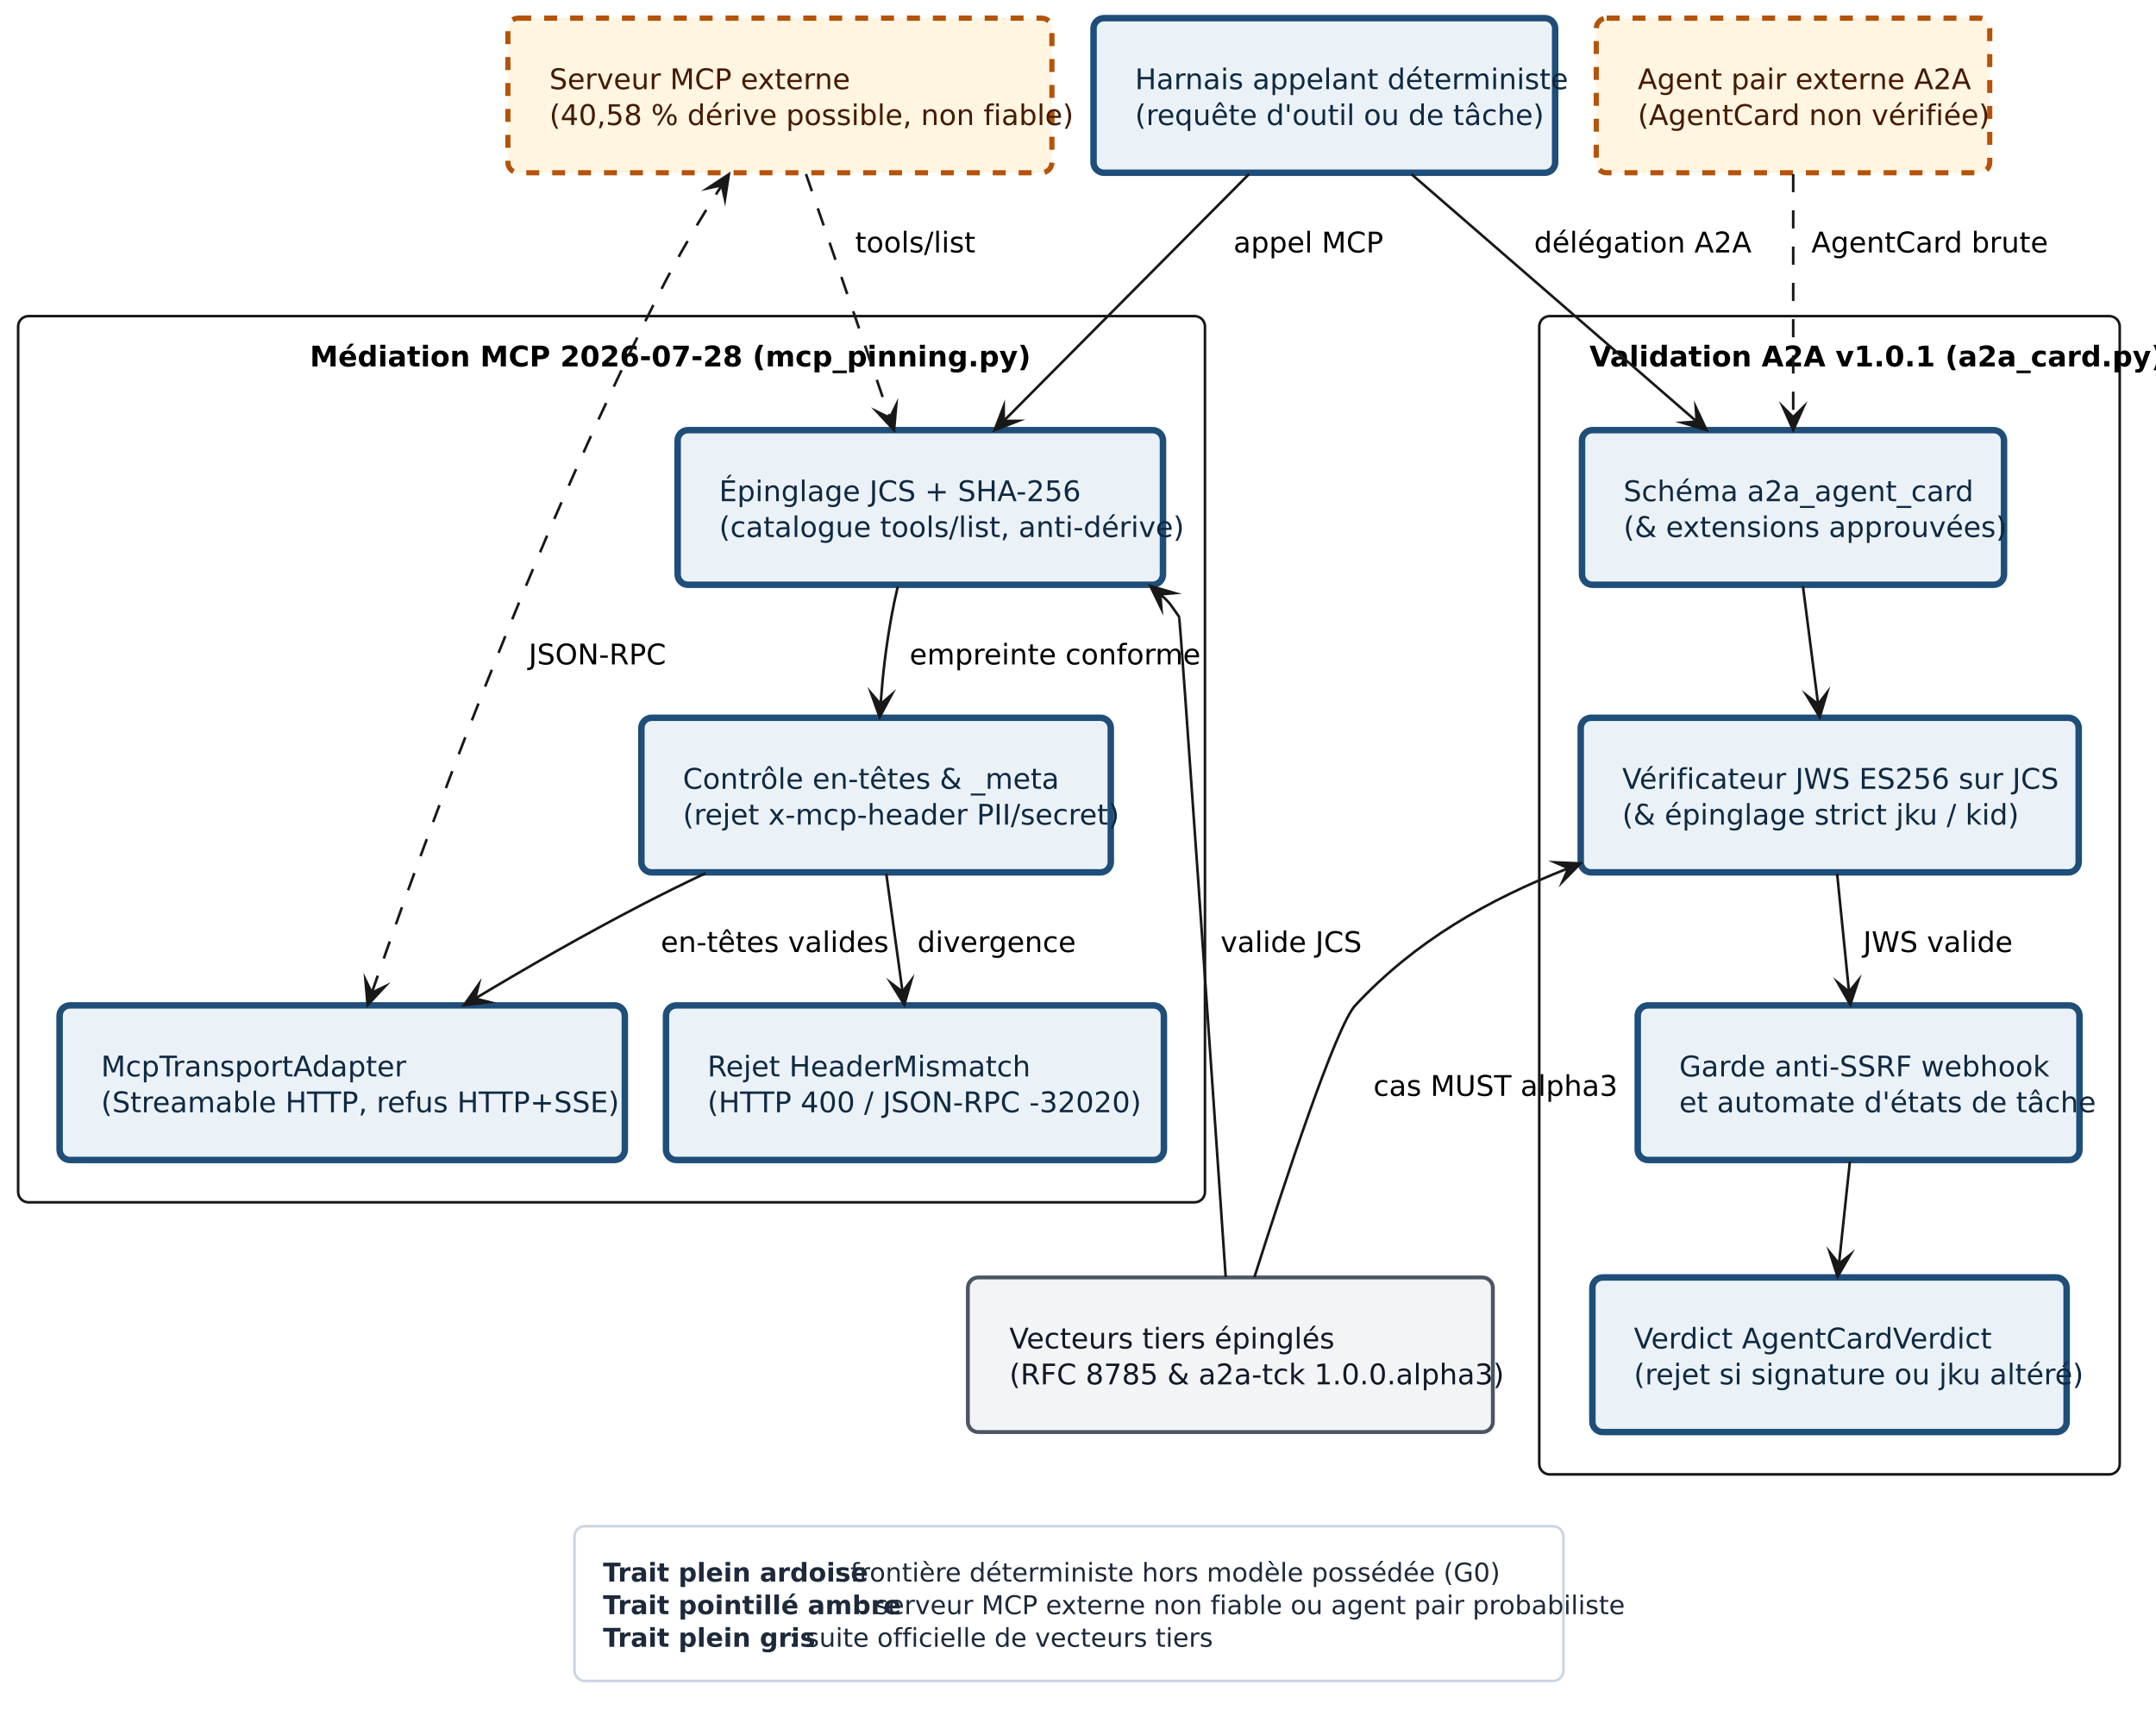
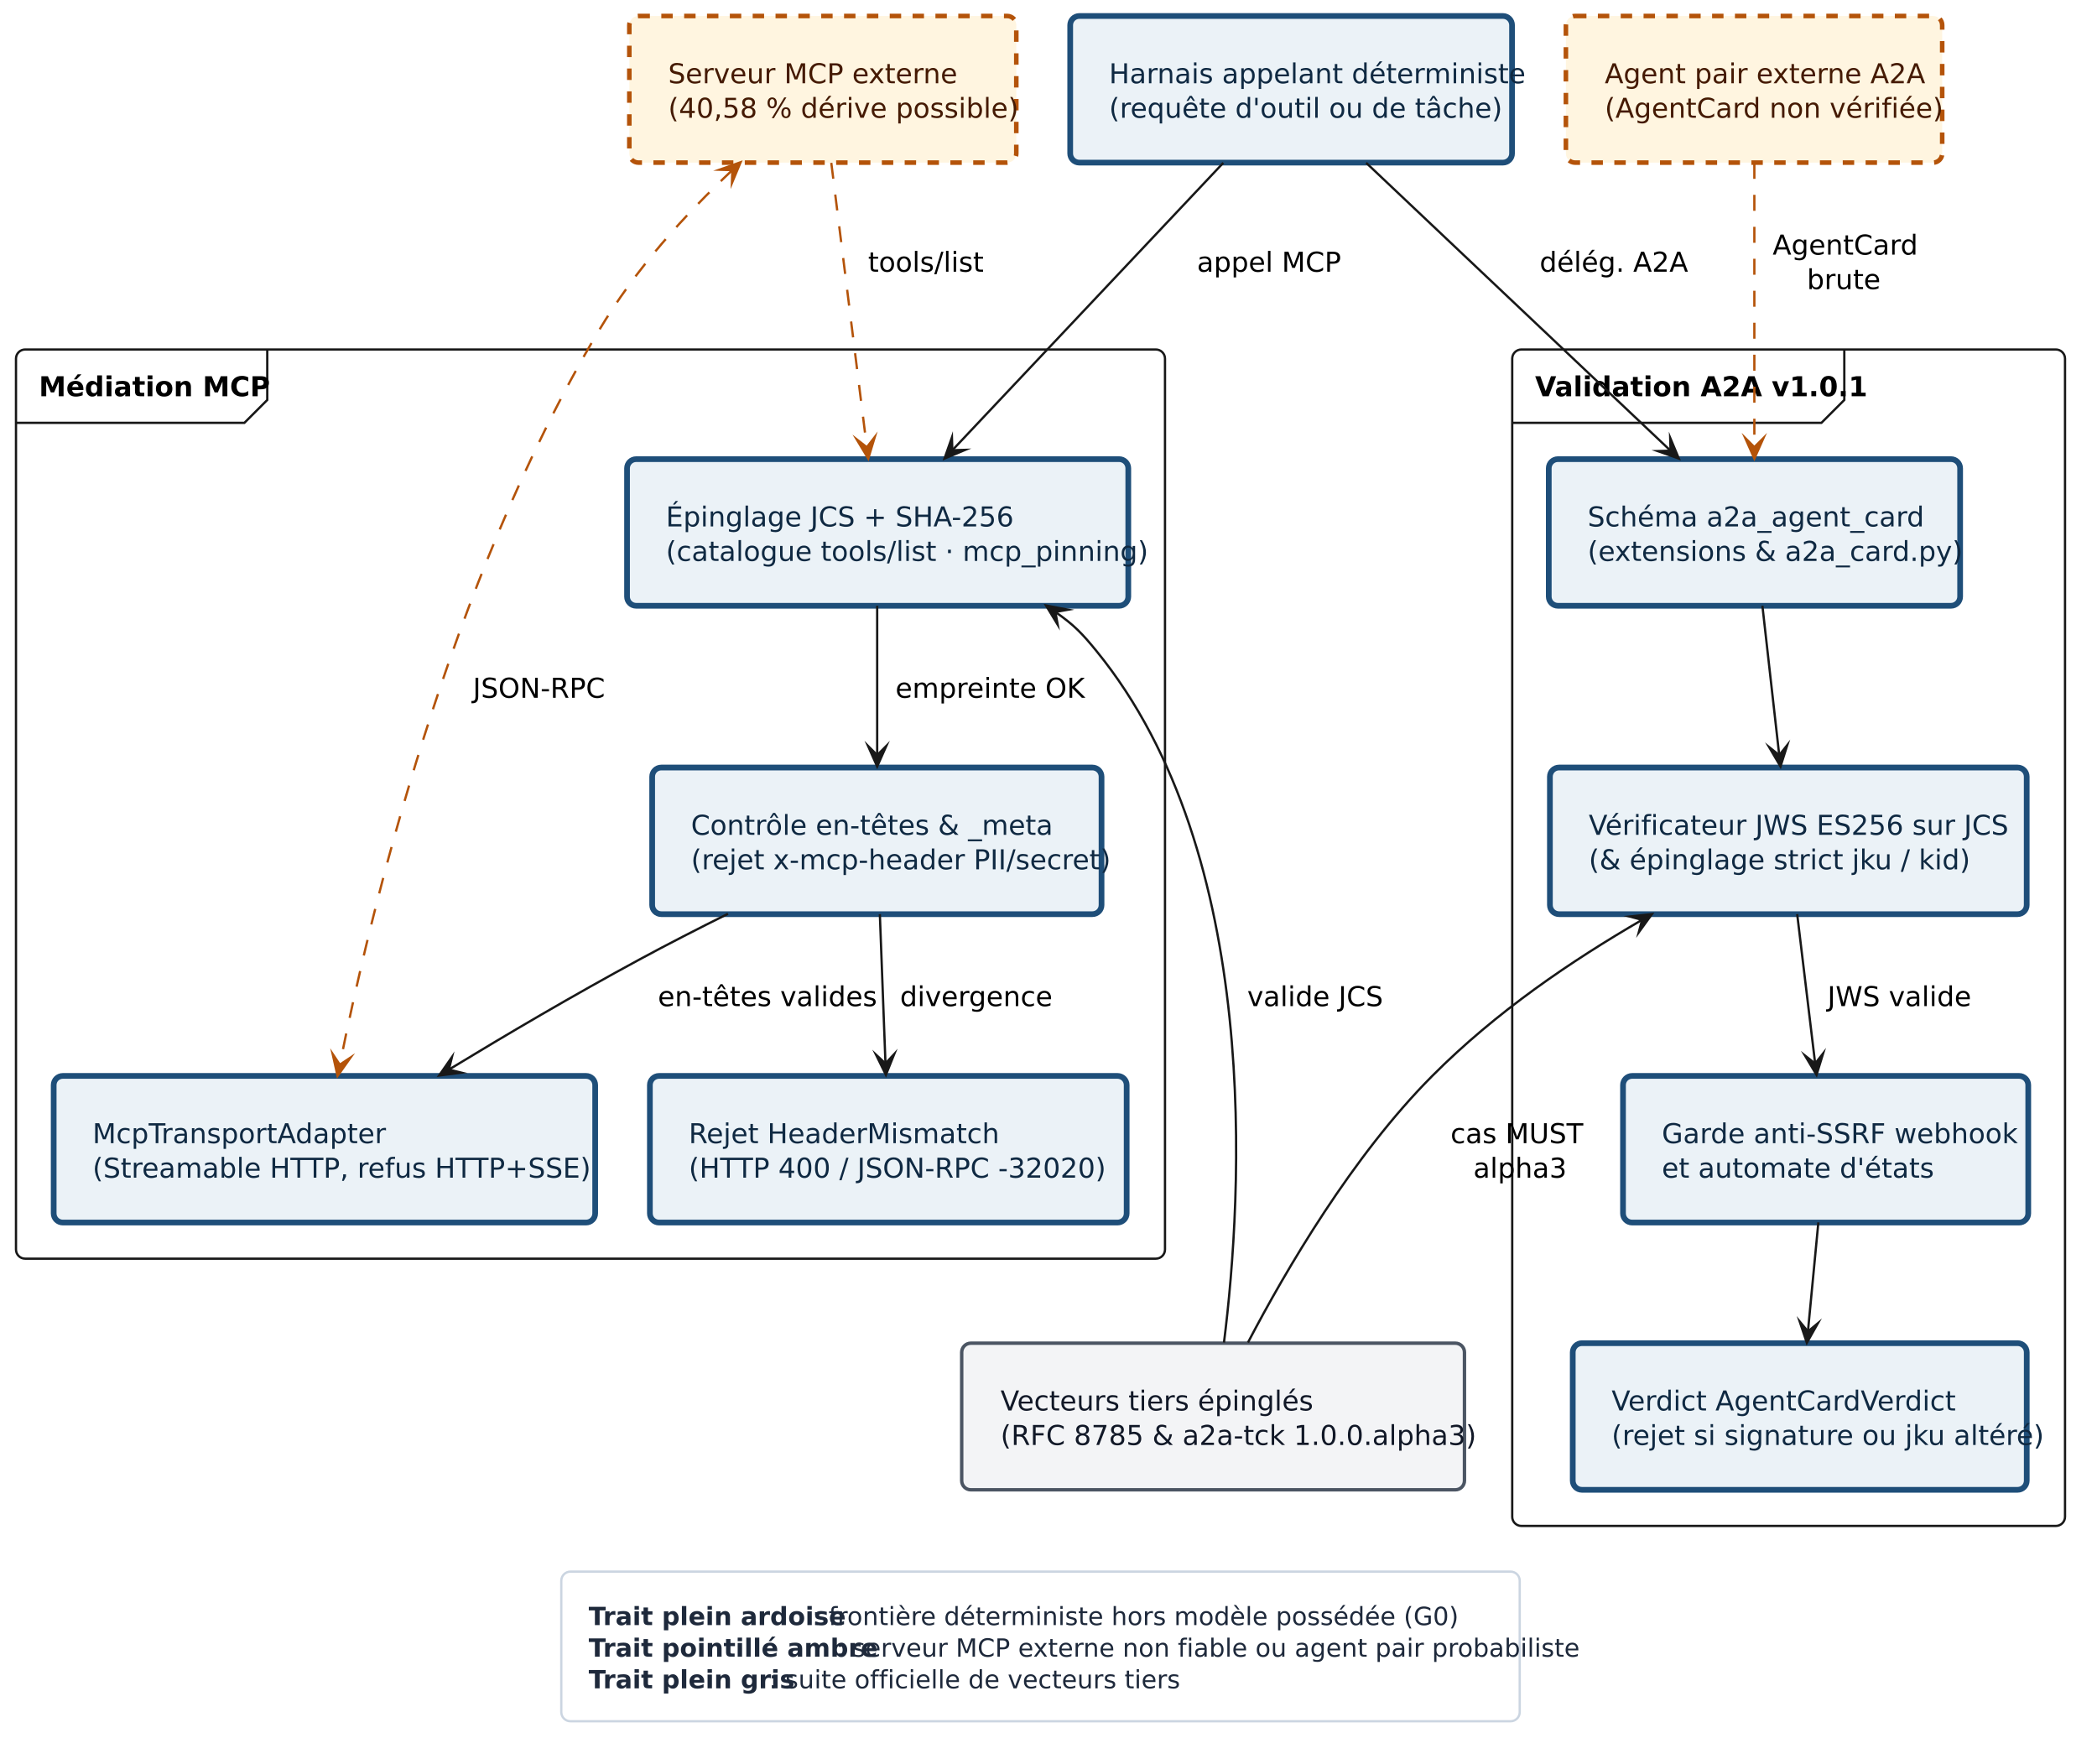
- <svg xmlns="http://www.w3.org/2000/svg" version="1.1" data-diagram-type="DESCRIPTION" style="width:832px;height:667px;background:#FFFFFF;" width="832px" height="667px" viewBox="0 0 832 667" zoomAndPan="magnify" preserveAspectRatio="none" contentStyleType="text/css">
+ <svg xmlns="http://www.w3.org/2000/svg" version="1.1" data-diagram-type="DESCRIPTION" style="width:918px;height:772px;background:#FFFFFF;" width="918px" height="772px" viewBox="0 0 918 772" zoomAndPan="magnify" preserveAspectRatio="none" contentStyleType="text/css">
  <defs />
  <g font-family="sans-serif" lengthAdjust="spacing">
-     <g class="cluster" data-qualified-name="M.diation MCP 2026-07-28 .mcp_pinning.py." id="ent0004" data-source-line="52">
-       <rect x="7" y="122" width="458" height="342" fill="none" style="stroke:#181818;stroke-width:1;" rx="4" ry="4" />
-       <text x="119.563" y="141.419" fill="#000" font-size="11" textLength="232.875" font-weight="700" font-family="'DejaVu Sans'">Médiation MCP 2026-07-28 (mcp_pinning.py)</text>
+     <g class="cluster" data-qualified-name="M.diation MCP" id="ent0004" data-source-line="52">
+       <rect x="7" y="153" width="503" height="398" fill="none" style="stroke:#181818;stroke-width:1;" rx="4" ry="4" />
+       <path d="M116.998,153 L116.998,175.094 L106.998,185.094 L7,185.094" style="stroke:#181818;stroke-width:1;" fill="none" />
+       <text x="17" y="173.457" fill="#000" font-size="12" textLength="85.998" font-weight="700" font-family="'DejaVu Sans'">Médiation MCP</text>
    </g>
-     <g class="cluster" data-qualified-name="Validation A2A v1.0.1 .a2a_card.py." id="ent0009" data-source-line="59">
-       <rect x="594" y="122" width="224" height="447" fill="none" style="stroke:#181818;stroke-width:1;" rx="4" ry="4" />
-       <text x="613.378" y="141.419" fill="#000" font-size="11" textLength="185.244" font-weight="700" font-family="'DejaVu Sans'">Validation A2A v1.0.1 (a2a_card.py)</text>
+     <g class="cluster" data-qualified-name="Validation A2A v1.0.1" id="ent0009" data-source-line="59">
+       <rect x="662" y="153" width="242" height="515" fill="none" style="stroke:#181818;stroke-width:1;" rx="4" ry="4" />
+       <path d="M807.377,153 L807.377,175.094 L797.377,185.094 L662,185.094" style="stroke:#181818;stroke-width:1;" fill="none" />
+       <text x="672" y="173.457" fill="#000" font-size="12" textLength="121.377" font-weight="700" font-family="'DejaVu Sans'">Validation A2A v1.0.1</text>
    </g>
-     <g class="entity" data-qualified-name="M.diation MCP 2026-07-28 .mcp_pinning.py..JCS_MCP" id="ent0005" data-source-line="53">
-       <rect x="261.5" y="166" width="187.294" height="59.672" fill="#EBF2F7" style="stroke:#1E4E79;stroke-width:2.5;" rx="4" ry="4" />
-       <text x="277.5" y="193.419" fill="#0F2942" font-size="11" textLength="129.938" font-family="'DejaVu Sans'">Épinglage JCS + SHA-256</text>
-       <text x="277.5" y="207.255" fill="#0F2942" font-size="11" textLength="155.294" font-family="'DejaVu Sans'">(catalogue tools/list, anti-dérive)</text>
+     <g class="entity" data-qualified-name="M.diation MCP.JCS_MCP" id="ent0005" data-source-line="53">
+       <rect x="274.5" y="201" width="219.426" height="64.188" fill="#EBF2F7" style="stroke:#1E4E79;stroke-width:2.5;" rx="4" ry="4" />
+       <text x="291.5" y="230.457" fill="#0F2942" font-size="12" textLength="141.75" font-family="'DejaVu Sans'">Épinglage JCS + SHA-256</text>
+       <text x="291.5" y="245.551" fill="#0F2942" font-size="12" textLength="185.426" font-family="'DejaVu Sans'">(catalogue tools/list · mcp_pinning)</text>
    </g>
-     <g class="entity" data-qualified-name="M.diation MCP 2026-07-28 .mcp_pinning.py..HDR" id="ent0006" data-source-line="54">
-       <rect x="247.5" y="277" width="181.155" height="59.672" fill="#EBF2F7" style="stroke:#1E4E79;stroke-width:2.5;" rx="4" ry="4" />
-       <text x="263.5" y="304.419" fill="#0F2942" font-size="11" textLength="128.401" font-family="'DejaVu Sans'">Contrôle en-têtes &amp; _meta</text>
-       <text x="263.5" y="318.255" fill="#0F2942" font-size="11" textLength="149.155" font-family="'DejaVu Sans'">(rejet x-mcp-header PII/secret)</text>
+     <g class="entity" data-qualified-name="M.diation MCP.HDR" id="ent0006" data-source-line="54">
+       <rect x="285.5" y="336" width="196.715" height="64.188" fill="#EBF2F7" style="stroke:#1E4E79;stroke-width:2.5;" rx="4" ry="4" />
+       <text x="302.5" y="365.457" fill="#0F2942" font-size="12" textLength="140.074" font-family="'DejaVu Sans'">Contrôle en-têtes &amp; _meta</text>
+       <text x="302.5" y="380.551" fill="#0F2942" font-size="12" textLength="162.715" font-family="'DejaVu Sans'">(rejet x-mcp-header PII/secret)</text>
    </g>
-     <g class="entity" data-qualified-name="M.diation MCP 2026-07-28 .mcp_pinning.py..ADP_MCP" id="ent0007" data-source-line="55">
-       <rect x="23" y="388" width="218.13" height="59.672" fill="#EBF2F7" style="stroke:#1E4E79;stroke-width:2.5;" rx="4" ry="4" />
-       <text x="39" y="415.419" fill="#0F2942" font-size="11" textLength="106.38" font-family="'DejaVu Sans'">McpTransportAdapter</text>
-       <text x="39" y="429.255" fill="#0F2942" font-size="11" textLength="186.13" font-family="'DejaVu Sans'">(Streamable HTTP, refus HTTP+SSE)</text>
+     <g class="entity" data-qualified-name="M.diation MCP.ADP_MCP" id="ent0007" data-source-line="55">
+       <rect x="23.5" y="471" width="237.051" height="64.188" fill="#EBF2F7" style="stroke:#1E4E79;stroke-width:2.5;" rx="4" ry="4" />
+       <text x="40.5" y="500.457" fill="#0F2942" font-size="12" textLength="116.051" font-family="'DejaVu Sans'">McpTransportAdapter</text>
+       <text x="40.5" y="515.551" fill="#0F2942" font-size="12" textLength="203.051" font-family="'DejaVu Sans'">(Streamable HTTP, refus HTTP+SSE)</text>
    </g>
-     <g class="entity" data-qualified-name="M.diation MCP 2026-07-28 .mcp_pinning.py..ERR_MCP" id="ent0008" data-source-line="56">
-       <rect x="257" y="388" width="192.155" height="59.672" fill="#EBF2F7" style="stroke:#1E4E79;stroke-width:2.5;" rx="4" ry="4" />
-       <text x="273" y="415.419" fill="#0F2942" font-size="11" textLength="111.875" font-family="'DejaVu Sans'">Rejet HeaderMismatch</text>
-       <text x="273" y="429.255" fill="#0F2942" font-size="11" textLength="160.155" font-family="'DejaVu Sans'">(HTTP 400 / JSON-RPC -32020)</text>
+     <g class="entity" data-qualified-name="M.diation MCP.ERR_MCP" id="ent0008" data-source-line="56">
+       <rect x="284.5" y="471" width="208.715" height="64.188" fill="#EBF2F7" style="stroke:#1E4E79;stroke-width:2.5;" rx="4" ry="4" />
+       <text x="301.5" y="500.457" fill="#0F2942" font-size="12" textLength="122.045" font-family="'DejaVu Sans'">Rejet HeaderMismatch</text>
+       <text x="301.5" y="515.551" fill="#0F2942" font-size="12" textLength="174.715" font-family="'DejaVu Sans'">(HTTP 400 / JSON-RPC -32020)</text>
    </g>
-     <g class="entity" data-qualified-name="Validation A2A v1.0.1 .a2a_card.py..SCH_A2A" id="ent0010" data-source-line="60">
-       <rect x="610.5" y="166" width="162.851" height="59.672" fill="#EBF2F7" style="stroke:#1E4E79;stroke-width:2.5;" rx="4" ry="4" />
-       <text x="626.5" y="193.419" fill="#0F2942" font-size="11" textLength="122.923" font-family="'DejaVu Sans'">Schéma a2a_agent_card</text>
-       <text x="626.5" y="207.255" fill="#0F2942" font-size="11" textLength="130.851" font-family="'DejaVu Sans'">(&amp; extensions approuvées)</text>
+     <g class="entity" data-qualified-name="Validation A2A v1.0.1.SCH_A2A" id="ent0010" data-source-line="60">
+       <rect x="678" y="201" width="180.08" height="64.188" fill="#EBF2F7" style="stroke:#1E4E79;stroke-width:2.5;" rx="4" ry="4" />
+       <text x="695" y="230.457" fill="#0F2942" font-size="12" textLength="134.098" font-family="'DejaVu Sans'">Schéma a2a_agent_card</text>
+       <text x="695" y="245.551" fill="#0F2942" font-size="12" textLength="146.08" font-family="'DejaVu Sans'">(extensions &amp; a2a_card.py)</text>
    </g>
-     <g class="entity" data-qualified-name="Validation A2A v1.0.1 .a2a_card.py..JWS_A2A" id="ent0011" data-source-line="61">
-       <rect x="610" y="277" width="192.166" height="59.672" fill="#EBF2F7" style="stroke:#1E4E79;stroke-width:2.5;" rx="4" ry="4" />
-       <text x="626" y="304.419" fill="#0F2942" font-size="11" textLength="160.166" font-family="'DejaVu Sans'">Vérificateur JWS ES256 sur JCS</text>
-       <text x="626" y="318.255" fill="#0F2942" font-size="11" textLength="132.054" font-family="'DejaVu Sans'">(&amp; épinglage strict jku / kid)</text>
+     <g class="entity" data-qualified-name="Validation A2A v1.0.1.JWS_A2A" id="ent0011" data-source-line="61">
+       <rect x="678.5" y="336" width="208.727" height="64.188" fill="#EBF2F7" style="stroke:#1E4E79;stroke-width:2.5;" rx="4" ry="4" />
+       <text x="695.5" y="365.457" fill="#0F2942" font-size="12" textLength="174.727" font-family="'DejaVu Sans'">Vérificateur JWS ES256 sur JCS</text>
+       <text x="695.5" y="380.551" fill="#0F2942" font-size="12" textLength="144.059" font-family="'DejaVu Sans'">(&amp; épinglage strict jku / kid)</text>
    </g>
-     <g class="entity" data-qualified-name="Validation A2A v1.0.1 .a2a_card.py..SSRF" id="ent0012" data-source-line="62">
-       <rect x="632" y="388" width="170.472" height="59.672" fill="#EBF2F7" style="stroke:#1E4E79;stroke-width:2.5;" rx="4" ry="4" />
-       <text x="648" y="415.419" fill="#0F2942" font-size="11" textLength="131.452" font-family="'DejaVu Sans'">Garde anti-SSRF webhook</text>
-       <text x="648" y="429.255" fill="#0F2942" font-size="11" textLength="138.472" font-family="'DejaVu Sans'">et automate d'états de tâche</text>
+     <g class="entity" data-qualified-name="Validation A2A v1.0.1.SSRF" id="ent0012" data-source-line="62">
+       <rect x="710.5" y="471" width="177.402" height="64.188" fill="#EBF2F7" style="stroke:#1E4E79;stroke-width:2.5;" rx="4" ry="4" />
+       <text x="727.5" y="500.457" fill="#0F2942" font-size="12" textLength="143.402" font-family="'DejaVu Sans'">Garde anti-SSRF webhook</text>
+       <text x="727.5" y="515.551" fill="#0F2942" font-size="12" textLength="101.689" font-family="'DejaVu Sans'">et automate d'états</text>
    </g>
-     <g class="entity" data-qualified-name="Validation A2A v1.0.1 .a2a_card.py..VER_A2A" id="ent0013" data-source-line="63">
-       <rect x="614.5" y="493" width="183.014" height="59.672" fill="#EBF2F7" style="stroke:#1E4E79;stroke-width:2.5;" rx="4" ry="4" />
-       <text x="630.5" y="520.419" fill="#0F2942" font-size="11" textLength="124.115" font-family="'DejaVu Sans'">Verdict AgentCardVerdict</text>
-       <text x="630.5" y="534.255" fill="#0F2942" font-size="11" textLength="151.014" font-family="'DejaVu Sans'">(rejet si signature ou jku altéré)</text>
+     <g class="entity" data-qualified-name="Validation A2A v1.0.1.VER_A2A" id="ent0013" data-source-line="63">
+       <rect x="688.5" y="588" width="198.742" height="64.188" fill="#EBF2F7" style="stroke:#1E4E79;stroke-width:2.5;" rx="4" ry="4" />
+       <text x="705.5" y="617.457" fill="#0F2942" font-size="12" textLength="135.398" font-family="'DejaVu Sans'">Verdict AgentCardVerdict</text>
+       <text x="705.5" y="632.551" fill="#0F2942" font-size="12" textLength="164.742" font-family="'DejaVu Sans'">(rejet si signature ou jku altéré)</text>
    </g>
    <g class="entity" data-qualified-name="SRV_MCP" id="ent0001" data-source-line="48">
-       <rect x="196" y="7" width="209.939" height="59.672" fill="#FFF5E0" style="stroke:#B45309;stroke-width:2;stroke-dasharray:5,5;" rx="4" ry="4" />
-       <text x="212" y="34.419" fill="#451A03" font-size="11" textLength="105.762" font-family="'DejaVu Sans'">Serveur MCP externe</text>
-       <text x="212" y="48.255" fill="#451A03" font-size="11" textLength="177.939" font-family="'DejaVu Sans'">(40,58 % dérive possible, non fiable)</text>
+       <rect x="275.5" y="7" width="169.404" height="64.188" fill="#FFF5E0" style="stroke:#B45309;stroke-width:2;stroke-dasharray:5,5;" rx="4" ry="4" />
+       <text x="292.5" y="36.457" fill="#451A03" font-size="12" textLength="115.377" font-family="'DejaVu Sans'">Serveur MCP externe</text>
+       <text x="292.5" y="51.551" fill="#451A03" font-size="12" textLength="135.404" font-family="'DejaVu Sans'">(40,58 % dérive possible)</text>
    </g>
    <g class="entity" data-qualified-name="HARN" id="ent0002" data-source-line="49">
-       <rect x="422" y="7" width="178.137" height="59.672" fill="#EBF2F7" style="stroke:#1E4E79;stroke-width:2.5;" rx="4" ry="4" />
-       <text x="438" y="34.419" fill="#0F2942" font-size="11" textLength="146.137" font-family="'DejaVu Sans'">Harnais appelant déterministe</text>
-       <text x="438" y="48.255" fill="#0F2942" font-size="11" textLength="136.635" font-family="'DejaVu Sans'">(requête d'outil ou de tâche)</text>
+       <rect x="468.5" y="7" width="193.422" height="64.188" fill="#EBF2F7" style="stroke:#1E4E79;stroke-width:2.5;" rx="4" ry="4" />
+       <text x="485.5" y="36.457" fill="#0F2942" font-size="12" textLength="159.422" font-family="'DejaVu Sans'">Harnais appelant déterministe</text>
+       <text x="485.5" y="51.551" fill="#0F2942" font-size="12" textLength="149.057" font-family="'DejaVu Sans'">(requête d'outil ou de tâche)</text>
    </g>
    <g class="entity" data-qualified-name="PEER_A2A" id="ent0003" data-source-line="50">
-       <rect x="616" y="7" width="151.84" height="59.672" fill="#FFF5E0" style="stroke:#B45309;stroke-width:2;stroke-dasharray:5,5;" rx="4" ry="4" />
-       <text x="632" y="34.419" fill="#451A03" font-size="11" textLength="113.738" font-family="'DejaVu Sans'">Agent pair externe A2A</text>
-       <text x="632" y="48.255" fill="#451A03" font-size="11" textLength="119.84" font-family="'DejaVu Sans'">(AgentCard non vérifiée)</text>
+       <rect x="685.5" y="7" width="164.734" height="64.188" fill="#FFF5E0" style="stroke:#B45309;stroke-width:2;stroke-dasharray:5,5;" rx="4" ry="4" />
+       <text x="702.5" y="36.457" fill="#451A03" font-size="12" textLength="124.078" font-family="'DejaVu Sans'">Agent pair externe A2A</text>
+       <text x="702.5" y="51.551" fill="#451A03" font-size="12" textLength="130.734" font-family="'DejaVu Sans'">(AgentCard non vérifiée)</text>
    </g>
    <g class="entity" data-qualified-name="TCK" id="ent0014" data-source-line="66">
-       <rect x="373.5" y="493" width="202.591" height="59.672" fill="#F3F4F6" style="stroke:#4B5563;stroke-width:1.5;" rx="4" ry="4" />
-       <text x="389.5" y="520.419" fill="#111827" font-size="11" textLength="111.278" font-family="'DejaVu Sans'">Vecteurs tiers épinglés</text>
-       <text x="389.5" y="534.255" fill="#111827" font-size="11" textLength="170.591" font-family="'DejaVu Sans'">(RFC 8785 &amp; a2a-tck 1.0.0.alpha3)</text>
+       <rect x="421" y="588" width="220.1" height="64.188" fill="#F3F4F6" style="stroke:#4B5563;stroke-width:1.5;" rx="4" ry="4" />
+       <text x="438" y="617.457" fill="#111827" font-size="12" textLength="121.395" font-family="'DejaVu Sans'">Vecteurs tiers épinglés</text>
+       <text x="438" y="632.551" fill="#111827" font-size="12" textLength="186.1" font-family="'DejaVu Sans'">(RFC 8785 &amp; a2a-tck 1.0.0.alpha3)</text>
    </g>
    <g class="link" data-entity-1="ent0001" data-entity-2="ent0005" id="lnk15" data-source-line="68" data-link-type="dependency">
-       <path d="M311.03,67.16 C320.73,95.36 333.714,133.122 343.394,161.262" style="stroke:#181818;stroke-width:1;stroke-dasharray:7,7;" fill="none" id="SRV_MCP-to-JCS_MCP" />
-       <polygon points="345.02,165.99,345.875,156.178,343.394,161.262,338.31,158.781,345.02,165.99" fill="#181818" style="stroke:#181818;stroke-width:1;stroke-linejoin:miter;stroke-miterlimit:10;" />
-       <text x="330" y="97.419" fill="#000" font-size="11" textLength="39.735" font-family="'DejaVu Sans'">tools/list</text>
+       <path d="M363.91,71.28 C368.37,106.98 375.01,160.079 379.47,195.779" style="stroke:#B45309;stroke-width:1;stroke-dasharray:7,7;" fill="none" id="SRV_MCP-to-JCS_MCP" />
+       <polygon points="380.09,200.74,382.943,191.314,379.47,195.779,375.005,192.305,380.09,200.74" fill="#B45309" style="stroke:#B45309;stroke-width:1;stroke-linejoin:miter;stroke-miterlimit:10;" />
+       <text x="380" y="118.957" fill="#000" font-size="12" textLength="43.348" font-family="'DejaVu Sans'">tools/list</text>
    </g>
    <g class="link" data-entity-1="ent0002" data-entity-2="ent0005" id="lnk16" data-source-line="69" data-link-type="dependency">
-       <path d="M482.02,67.16 C454,95.36 415.315,134.304 387.345,162.444" style="stroke:#181818;stroke-width:1;" fill="none" id="HARN-to-JCS_MCP" />
-       <polygon points="383.82,165.99,393.002,162.427,387.345,162.444,387.328,156.787,383.82,165.99" fill="#181818" style="stroke:#181818;stroke-width:1;stroke-linejoin:miter;stroke-miterlimit:10;" />
-       <text x="476" y="97.419" fill="#000" font-size="11" textLength="54.415" font-family="'DejaVu Sans'">appel MCP</text>
+       <path d="M535.52,71.28 C501.86,106.98 450.55,161.402 416.9,197.102" style="stroke:#181818;stroke-width:1;" fill="none" id="HARN-to-JCS_MCP" />
+       <polygon points="413.47,200.74,422.554,196.934,416.9,197.102,416.732,191.447,413.47,200.74" fill="#181818" style="stroke:#181818;stroke-width:1;stroke-linejoin:miter;stroke-miterlimit:10;" />
+       <text x="524" y="118.957" fill="#000" font-size="12" textLength="59.361" font-family="'DejaVu Sans'">appel MCP</text>
    </g>
    <g class="link" data-entity-1="ent0005" data-entity-2="ent0006" id="lnk17" data-source-line="70" data-link-type="dependency">
-       <path d="M346.45,226.42 C345.52,230.29 344.67,234.23 344,238 C341.77,250.6 340.718,259.694 339.828,271.744" style="stroke:#181818;stroke-width:1;" fill="none" id="JCS_MCP-to-HDR" />
-       <polygon points="339.46,276.73,344.112,268.049,339.828,271.744,336.134,267.46,339.46,276.73" fill="#181818" style="stroke:#181818;stroke-width:1;stroke-linejoin:miter;stroke-miterlimit:10;" />
-       <text x="351" y="256.419" fill="#000" font-size="11" textLength="97.824" font-family="'DejaVu Sans'">empreinte conforme</text>
+       <path d="M384,265.18 C384,286.37 384,309.3 384,330.55" style="stroke:#181818;stroke-width:1;" fill="none" id="JCS_MCP-to-HDR" />
+       <polygon points="384,335.55,388,326.55,384,330.55,380,326.55,384,335.55" fill="#181818" style="stroke:#181818;stroke-width:1;stroke-linejoin:miter;stroke-miterlimit:10;" />
+       <text x="392" y="305.457" fill="#000" font-size="12" textLength="74.033" font-family="'DejaVu Sans'">empreinte OK</text>
    </g>
    <g class="link" data-entity-1="ent0006" data-entity-2="ent0007" id="lnk18" data-source-line="71" data-link-type="dependency">
-       <path d="M272.24,337.01 C264.02,340.91 255.77,344.97 248,349 C224.9,360.99 204.209,372.871 183.359,385.361" style="stroke:#181818;stroke-width:1;" fill="none" id="HDR-to-ADP_MCP" />
-       <polygon points="179.07,387.93,188.846,386.736,183.359,385.361,184.735,379.874,179.07,387.93" fill="#181818" style="stroke:#181818;stroke-width:1;stroke-linejoin:miter;stroke-miterlimit:10;" />
-       <text x="255" y="367.419" fill="#000" font-size="11" textLength="77.043" font-family="'DejaVu Sans'">en-têtes valides</text>
+       <path d="M318.68,400.04 C305.77,406.45 292.38,413.3 280,420 C250.47,435.98 222.434,452.495 196.504,468.235" style="stroke:#181818;stroke-width:1;" fill="none" id="HDR-to-ADP_MCP" />
+       <polygon points="192.23,470.83,201.999,469.579,196.504,468.235,197.848,462.741,192.23,470.83" fill="#181818" style="stroke:#181818;stroke-width:1;stroke-linejoin:miter;stroke-miterlimit:10;" />
+       <text x="288" y="440.457" fill="#000" font-size="12" textLength="84.047" font-family="'DejaVu Sans'">en-têtes valides</text>
    </g>
    <g class="link" data-entity-1="ent0006" data-entity-2="ent0008" id="lnk19" data-source-line="72" data-link-type="dependency">
-       <path d="M342.02,337.21 C344.17,352.85 346.139,367.107 348.289,382.757" style="stroke:#181818;stroke-width:1;" fill="none" id="HDR-to-ERR_MCP" />
-       <polygon points="348.97,387.71,351.708,378.249,348.289,382.757,343.782,379.338,348.97,387.71" fill="#181818" style="stroke:#181818;stroke-width:1;stroke-linejoin:miter;stroke-miterlimit:10;" />
-       <text x="354" y="367.419" fill="#000" font-size="11" textLength="53.813" font-family="'DejaVu Sans'">divergence</text>
+       <path d="M385.17,400.18 C385.97,421.37 386.832,444.304 387.632,465.554" style="stroke:#181818;stroke-width:1;" fill="none" id="HDR-to-ERR_MCP" />
+       <polygon points="387.82,470.55,391.479,461.406,387.632,465.554,383.484,461.707,387.82,470.55" fill="#181818" style="stroke:#181818;stroke-width:1;stroke-linejoin:miter;stroke-miterlimit:10;" />
+       <text x="394" y="440.457" fill="#000" font-size="12" textLength="58.705" font-family="'DejaVu Sans'">divergence</text>
    </g>
-     <g class="link" data-entity-1="ent0007" data-entity-2="ent0001" id="lnk20" data-source-line="73" data-link-type="dependency">
-       <path d="M143.483,383.144 C162.433,328.294 204.85,211.16 254,114 C262.05,98.08 269.657,85.336 278.557,71.486" style="stroke:#181818;stroke-width:1;stroke-dasharray:7,7;" fill="none" id="ADP_MCP-SRV_MCP" />
-       <polygon points="141.85,387.87,148.57,380.67,143.483,383.144,141.008,378.057,141.85,387.87" fill="#181818" style="stroke:#181818;stroke-width:1;stroke-linejoin:miter;stroke-miterlimit:10;" />
-       <polygon points="281.26,67.28,273.029,72.689,278.557,71.486,279.76,77.014,281.26,67.28" fill="#181818" style="stroke:#181818;stroke-width:1;stroke-linejoin:miter;stroke-miterlimit:10;" />
-       <text x="204" y="256.419" fill="#000" font-size="11" textLength="56.225" font-family="'DejaVu Sans'">JSON-RPC</text>
+     <g class="link" data-entity-1="ent0001" data-entity-2="ent0007" id="lnk21" data-source-line="73" data-link-type="dependency">
+       <path d="M320.577,74.465 C299.977,93.945 278.6,117.16 262,145 C196.21,255.36 161.696,401.738 148.756,466.088" style="stroke:#B45309;stroke-width:1;stroke-dasharray:7,7;" fill="none" id="SRV_MCP-ADP_MCP" />
+       <polygon points="324.21,71.03,314.922,74.307,320.577,74.465,320.419,80.12,324.21,71.03" fill="#B45309" style="stroke:#B45309;stroke-width:1;stroke-linejoin:miter;stroke-miterlimit:10;" />
+       <polygon points="147.77,470.99,153.466,462.955,148.756,466.088,145.623,461.378,147.77,470.99" fill="#B45309" style="stroke:#B45309;stroke-width:1;stroke-linejoin:miter;stroke-miterlimit:10;" />
+       <text x="207" y="305.457" fill="#000" font-size="12" textLength="61.336" font-family="'DejaVu Sans'">JSON-RPC</text>
    </g>
-     <g class="link" data-entity-1="ent0002" data-entity-2="ent0010" id="lnk21" data-source-line="75" data-link-type="dependency">
-       <path d="M544.62,67.16 C577.13,95.36 622.333,134.574 654.783,162.714" style="stroke:#181818;stroke-width:1;" fill="none" id="HARN-to-SCH_A2A" />
-       <polygon points="658.56,165.99,654.381,157.072,654.783,162.714,649.14,163.116,658.56,165.99" fill="#181818" style="stroke:#181818;stroke-width:1;stroke-linejoin:miter;stroke-miterlimit:10;" />
-       <text x="592" y="97.419" fill="#000" font-size="11" textLength="74.615" font-family="'DejaVu Sans'">délégation A2A</text>
+     <g class="link" data-entity-1="ent0002" data-entity-2="ent0010" id="lnk22" data-source-line="75" data-link-type="dependency">
+       <path d="M598.07,71.28 C635.82,106.98 693.567,161.604 731.317,197.304" style="stroke:#181818;stroke-width:1;" fill="none" id="HARN-to-SCH_A2A" />
+       <polygon points="734.95,200.74,731.159,191.65,731.317,197.304,725.663,197.462,734.95,200.74" fill="#181818" style="stroke:#181818;stroke-width:1;stroke-linejoin:miter;stroke-miterlimit:10;" />
+       <text x="674" y="118.957" fill="#000" font-size="12" textLength="58.711" font-family="'DejaVu Sans'">délég. A2A</text>
    </g>
-     <g class="link" data-entity-1="ent0003" data-entity-2="ent0010" id="lnk22" data-source-line="76" data-link-type="dependency">
-       <path d="M692,67.16 C692,95.36 692,132.85 692,160.99" style="stroke:#181818;stroke-width:1;stroke-dasharray:7,7;" fill="none" id="PEER_A2A-to-SCH_A2A" />
-       <polygon points="692,165.99,696,156.99,692,160.99,688,156.99,692,165.99" fill="#181818" style="stroke:#181818;stroke-width:1;stroke-linejoin:miter;stroke-miterlimit:10;" />
-       <text x="699" y="97.419" fill="#000" font-size="11" textLength="80.717" font-family="'DejaVu Sans'">AgentCard brute</text>
+     <g class="link" data-entity-1="ent0003" data-entity-2="ent0010" id="lnk23" data-source-line="76" data-link-type="dependency">
+       <path d="M768,71.28 C768,106.98 768,160.04 768,195.74" style="stroke:#B45309;stroke-width:1;stroke-dasharray:7,7;" fill="none" id="PEER_A2A-to-SCH_A2A" />
+       <polygon points="768,200.74,772,191.74,768,195.74,764,191.74,768,200.74" fill="#B45309" style="stroke:#B45309;stroke-width:1;stroke-linejoin:miter;stroke-miterlimit:10;" />
+       <text x="776" y="111.457" fill="#000" font-size="12" textLength="57.369" font-family="'DejaVu Sans'">AgentCard</text>
+       <text x="791.009" y="126.551" fill="#000" font-size="12" textLength="27.352" font-family="'DejaVu Sans'">brute</text>
    </g>
-     <g class="link" data-entity-1="ent0010" data-entity-2="ent0011" id="lnk23" data-source-line="77" data-link-type="dependency">
-       <path d="M695.75,226.21 C697.76,241.85 699.593,256.101 701.603,271.751" style="stroke:#181818;stroke-width:1;" fill="none" id="SCH_A2A-to-JWS_A2A" />
-       <polygon points="702.24,276.71,705.061,267.274,701.603,271.751,697.126,268.293,702.24,276.71" fill="#181818" style="stroke:#181818;stroke-width:1;stroke-linejoin:miter;stroke-miterlimit:10;" />
+     <g class="link" data-entity-1="ent0010" data-entity-2="ent0011" id="lnk24" data-source-line="77" data-link-type="dependency">
+       <path d="M771.52,265.18 C773.91,286.37 776.501,309.331 778.891,330.581" style="stroke:#181818;stroke-width:1;" fill="none" id="SCH_A2A-to-JWS_A2A" />
+       <polygon points="779.45,335.55,782.419,326.159,778.891,330.581,774.469,327.053,779.45,335.55" fill="#181818" style="stroke:#181818;stroke-width:1;stroke-linejoin:miter;stroke-miterlimit:10;" />
    </g>
-     <g class="link" data-entity-1="ent0011" data-entity-2="ent0012" id="lnk24" data-source-line="78" data-link-type="dependency">
-       <path d="M708.95,337.21 C710.53,352.85 711.958,367.085 713.538,382.735" style="stroke:#181818;stroke-width:1;" fill="none" id="JWS_A2A-to-SSRF" />
-       <polygon points="714.04,387.71,717.116,378.354,713.538,382.735,709.156,379.157,714.04,387.71" fill="#181818" style="stroke:#181818;stroke-width:1;stroke-linejoin:miter;stroke-miterlimit:10;" />
-       <text x="719" y="367.419" fill="#000" font-size="11" textLength="55.016" font-family="'DejaVu Sans'">JWS valide</text>
+     <g class="link" data-entity-1="ent0011" data-entity-2="ent0012" id="lnk25" data-source-line="78" data-link-type="dependency">
+       <path d="M786.75,400.18 C789.3,421.37 792.062,444.336 794.622,465.586" style="stroke:#181818;stroke-width:1;" fill="none" id="JWS_A2A-to-SSRF" />
+       <polygon points="795.22,470.55,798.115,461.136,794.622,465.586,790.172,462.093,795.22,470.55" fill="#181818" style="stroke:#181818;stroke-width:1;stroke-linejoin:miter;stroke-miterlimit:10;" />
+       <text x="800" y="440.457" fill="#000" font-size="12" textLength="60.018" font-family="'DejaVu Sans'">JWS valide</text>
    </g>
-     <g class="link" data-entity-1="ent0012" data-entity-2="ent0013" id="lnk25" data-source-line="79" data-link-type="dependency">
-       <path d="M713.88,448.24 C712.39,462.16 711.152,473.788 709.662,487.718" style="stroke:#181818;stroke-width:1;" fill="none" id="SSRF-to-VER_A2A" />
-       <polygon points="709.13,492.69,714.065,484.166,709.662,487.718,706.11,483.316,709.13,492.69" fill="#181818" style="stroke:#181818;stroke-width:1;stroke-linejoin:miter;stroke-miterlimit:10;" />
+     <g class="link" data-entity-1="ent0012" data-entity-2="ent0013" id="lnk26" data-source-line="79" data-link-type="dependency">
+       <path d="M796.02,535.12 C794.46,551.48 793.015,566.513 791.455,582.873" style="stroke:#181818;stroke-width:1;" fill="none" id="SSRF-to-VER_A2A" />
+       <polygon points="790.98,587.85,795.816,579.27,791.455,582.873,787.852,578.511,790.98,587.85" fill="#181818" style="stroke:#181818;stroke-width:1;stroke-linejoin:miter;stroke-miterlimit:10;" />
    </g>
-     <g class="link" data-entity-1="ent0014" data-entity-2="ent0005" id="lnk26" data-source-line="81" data-link-type="dependency">
-       <path d="M472.99,492.75 C468.01,420.37 455.46,238.64 455,238 C451.81,233.59 451.874,232.883 447.734,229.373" style="stroke:#181818;stroke-width:1;" fill="none" id="TCK-to-JCS_MCP" />
-       <polygon points="443.92,226.14,448.198,235.011,447.734,229.373,453.372,228.909,443.92,226.14" fill="#181818" style="stroke:#181818;stroke-width:1;stroke-linejoin:miter;stroke-miterlimit:10;" />
-       <text x="471" y="367.419" fill="#000" font-size="11" textLength="52.578" font-family="'DejaVu Sans'">valide JCS</text>
+     <g class="link" data-entity-1="ent0014" data-entity-2="ent0005" id="lnk27" data-source-line="81" data-link-type="dependency">
+       <path d="M535.82,587.73 C543.92,523.3 552.86,374.32 480,285 C473.8,277.4 470.257,273.631 462.017,267.911" style="stroke:#181818;stroke-width:1;" fill="none" id="TCK-to-JCS_MCP" />
+       <polygon points="457.91,265.06,463.022,273.478,462.017,267.911,467.584,266.906,457.91,265.06" fill="#181818" style="stroke:#181818;stroke-width:1;stroke-linejoin:miter;stroke-miterlimit:10;" />
+       <text x="546" y="440.457" fill="#000" font-size="12" textLength="57.357" font-family="'DejaVu Sans'">valide JCS</text>
    </g>
-     <g class="link" data-entity-1="ent0014" data-entity-2="ent0011" id="lnk27" data-source-line="82" data-link-type="dependency">
-       <path d="M484.06,492.93 C495.79,455.96 515.6,395.92 523,388 C546.31,363.04 574.125,347.265 605.245,335.065" style="stroke:#181818;stroke-width:1;" fill="none" id="TCK-to-JWS_A2A" />
-       <polygon points="609.9,333.24,600.061,332.801,605.245,335.065,602.981,340.249,609.9,333.24" fill="#181818" style="stroke:#181818;stroke-width:1;stroke-linejoin:miter;stroke-miterlimit:10;" />
-       <text x="530" y="422.919" fill="#000" font-size="11" textLength="87.425" font-family="'DejaVu Sans'">cas MUST alpha3</text>
+     <g class="link" data-entity-1="ent0014" data-entity-2="ent0011" id="lnk28" data-source-line="82" data-link-type="dependency">
+       <path d="M546.32,587.71 C563.02,555.77 592.09,506.04 627,471 C655.09,442.8 687.877,420.672 718.857,402.672" style="stroke:#181818;stroke-width:1;" fill="none" id="TCK-to-JWS_A2A" />
+       <polygon points="723.18,400.16,713.389,401.223,718.857,402.672,717.408,408.14,723.18,400.16" fill="#181818" style="stroke:#181818;stroke-width:1;stroke-linejoin:miter;stroke-miterlimit:10;" />
+       <text x="635" y="500.457" fill="#000" font-size="12" textLength="56.004" font-family="'DejaVu Sans'">cas MUST</text>
+       <text x="644.984" y="515.551" fill="#000" font-size="12" textLength="36.035" font-family="'DejaVu Sans'">alpha3</text>
    </g>
-     <g class="legend" data-source-line="90">
-       <rect x="221.695" y="589" width="381.609" height="59.734" fill="none" style="stroke:#CBD5E1;stroke-width:1;" rx="4" ry="4" />
-       <text x="232.695" y="610.381" fill="#1E293B" font-size="10" textLength="86.133" font-weight="700" font-family="'DejaVu Sans'">Trait plein ardoise</text>
-       <text x="321.606" y="610.381" fill="#1E293B" font-size="10" textLength="226.221" font-family="'DejaVu Sans'">: frontière déterministe hors modèle possédée (G0)</text>
-       <text x="232.695" y="622.959" fill="#1E293B" font-size="10" textLength="95.571" font-weight="700" font-family="'DejaVu Sans'">Trait pointillé ambre</text>
-       <text x="331.045" y="622.959" fill="#1E293B" font-size="10" textLength="261.26" font-family="'DejaVu Sans'">: serveur MCP externe non fiable ou agent pair probabiliste</text>
-       <text x="232.695" y="635.537" fill="#1E293B" font-size="10" textLength="68.901" font-weight="700" font-family="'DejaVu Sans'">Trait plein gris</text>
-       <text x="304.375" y="635.537" fill="#1E293B" font-size="10" textLength="141.729" font-family="'DejaVu Sans'">: suite officielle de vecteurs tiers</text>
+     <g class="legend" data-source-line="91">
+       <rect x="245.715" y="688" width="419.57" height="65.508" fill="none" style="stroke:#CBD5E1;stroke-width:1;" rx="4" ry="4" />
+       <text x="257.715" y="711.419" fill="#1E293B" font-size="11" textLength="94.746" font-weight="700" font-family="'DejaVu Sans'">Trait plein ardoise</text>
+       <text x="355.517" y="711.419" fill="#1E293B" font-size="11" textLength="248.843" font-family="'DejaVu Sans'">: frontière déterministe hors modèle possédée (G0)</text>
+       <text x="257.715" y="725.255" fill="#1E293B" font-size="11" textLength="105.128" font-weight="700" font-family="'DejaVu Sans'">Trait pointillé ambre</text>
+       <text x="365.899" y="725.255" fill="#1E293B" font-size="11" textLength="287.386" font-family="'DejaVu Sans'">: serveur MCP externe non fiable ou agent pair probabiliste</text>
+       <text x="257.715" y="739.091" fill="#1E293B" font-size="11" textLength="75.792" font-weight="700" font-family="'DejaVu Sans'">Trait plein gris</text>
+       <text x="336.563" y="739.091" fill="#1E293B" font-size="11" textLength="155.901" font-family="'DejaVu Sans'">: suite officielle de vecteurs tiers</text>
    </g>
  </g>
</svg>
